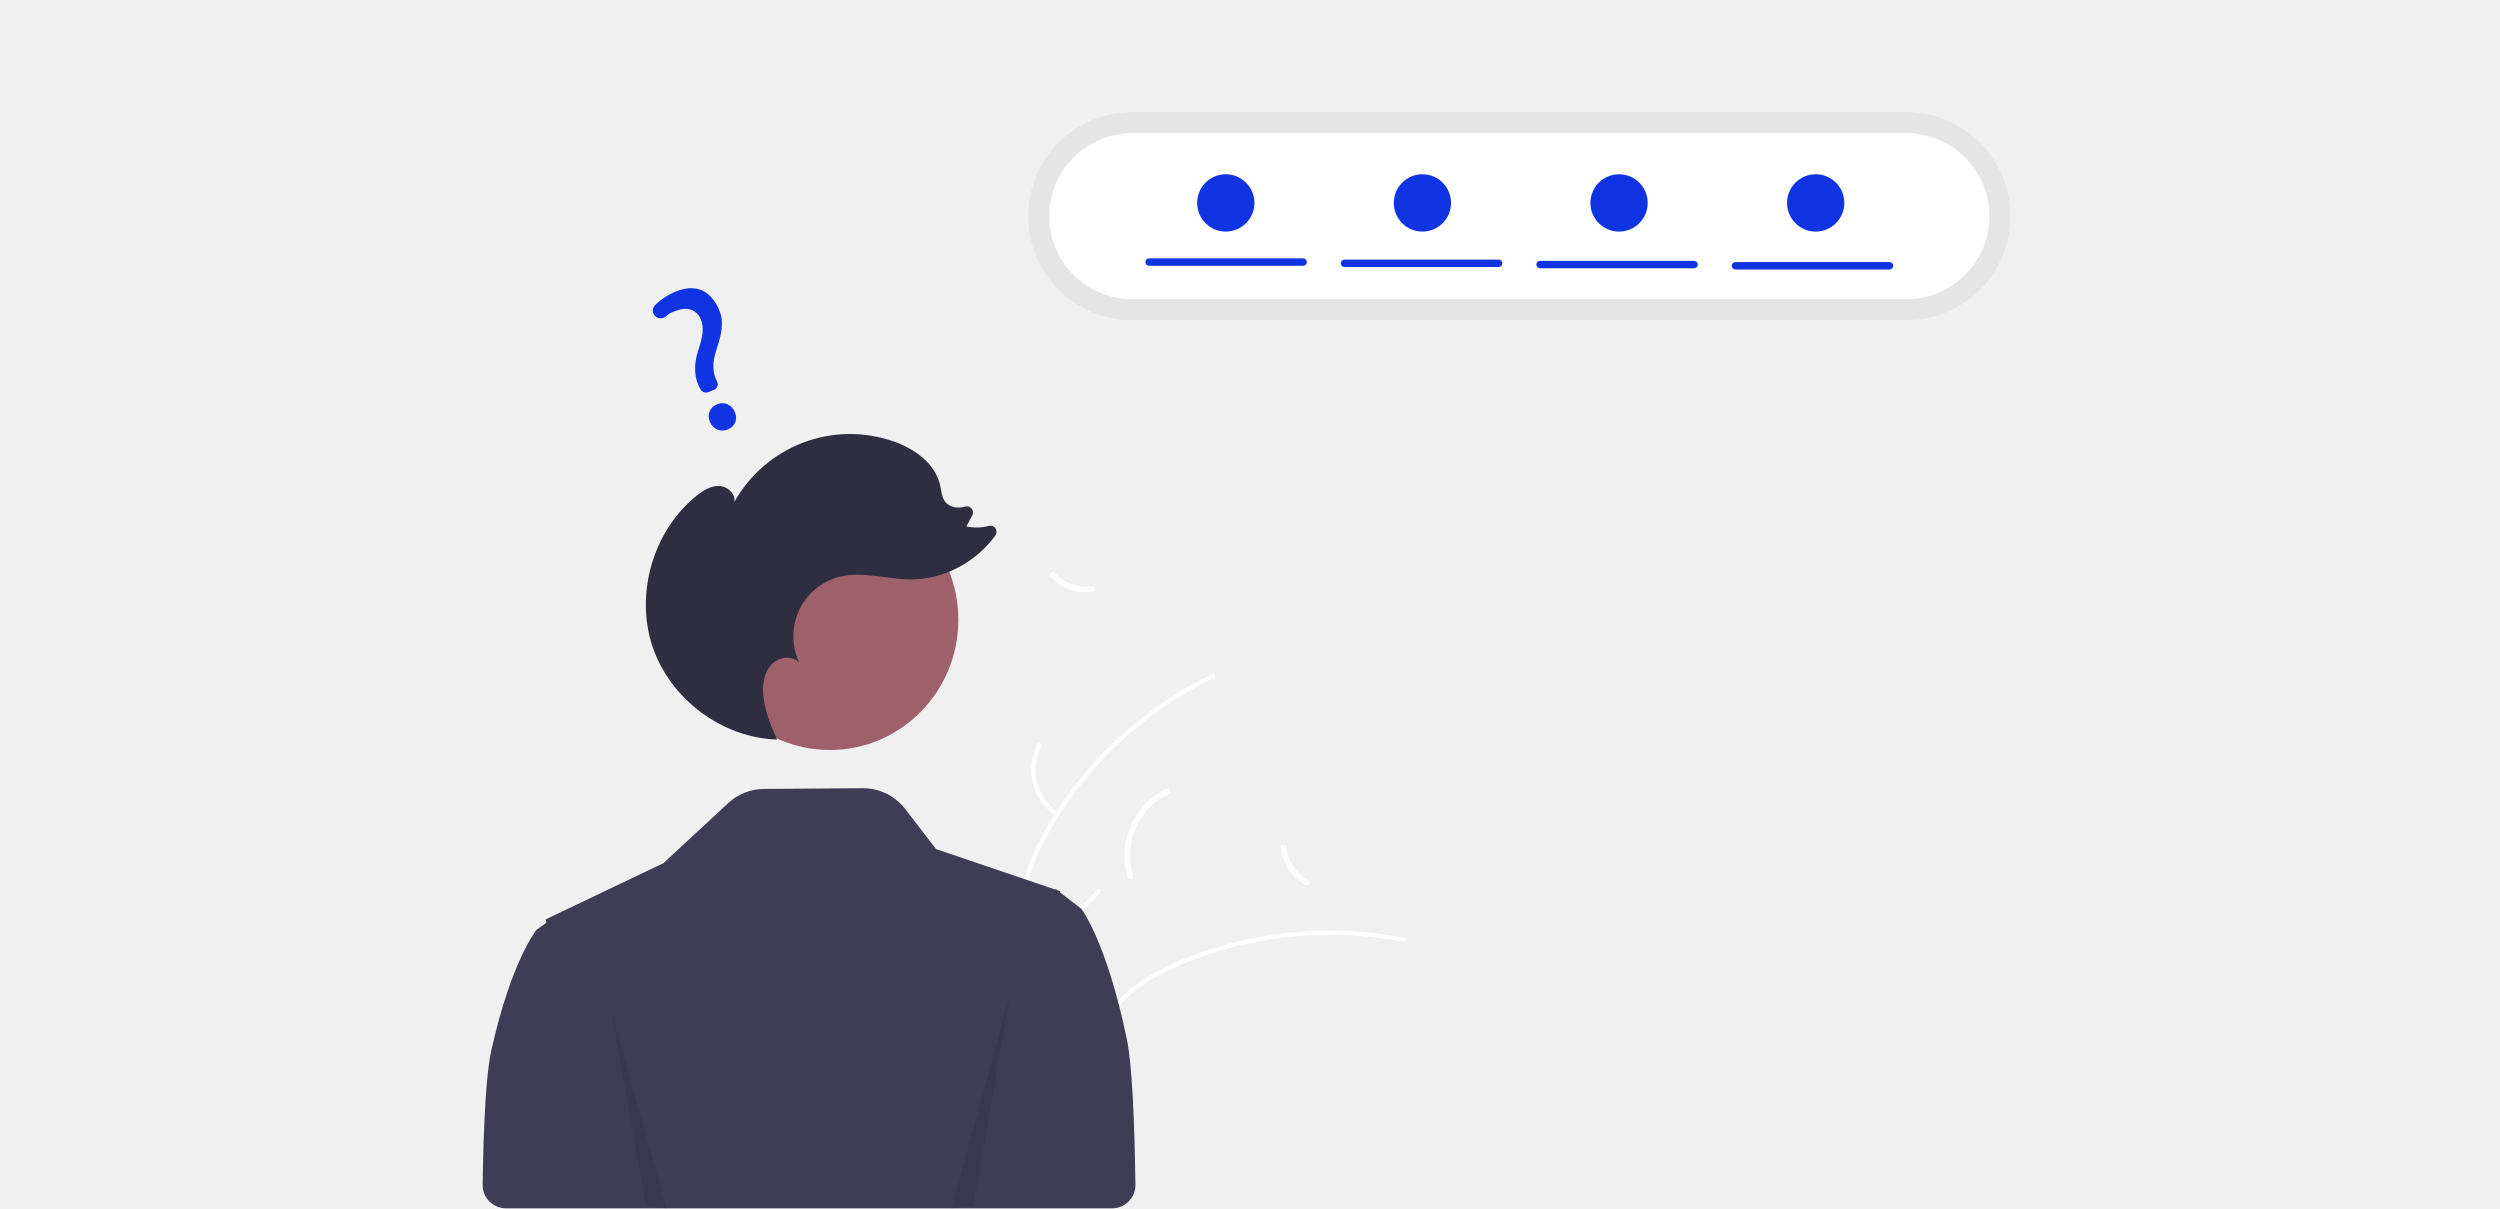
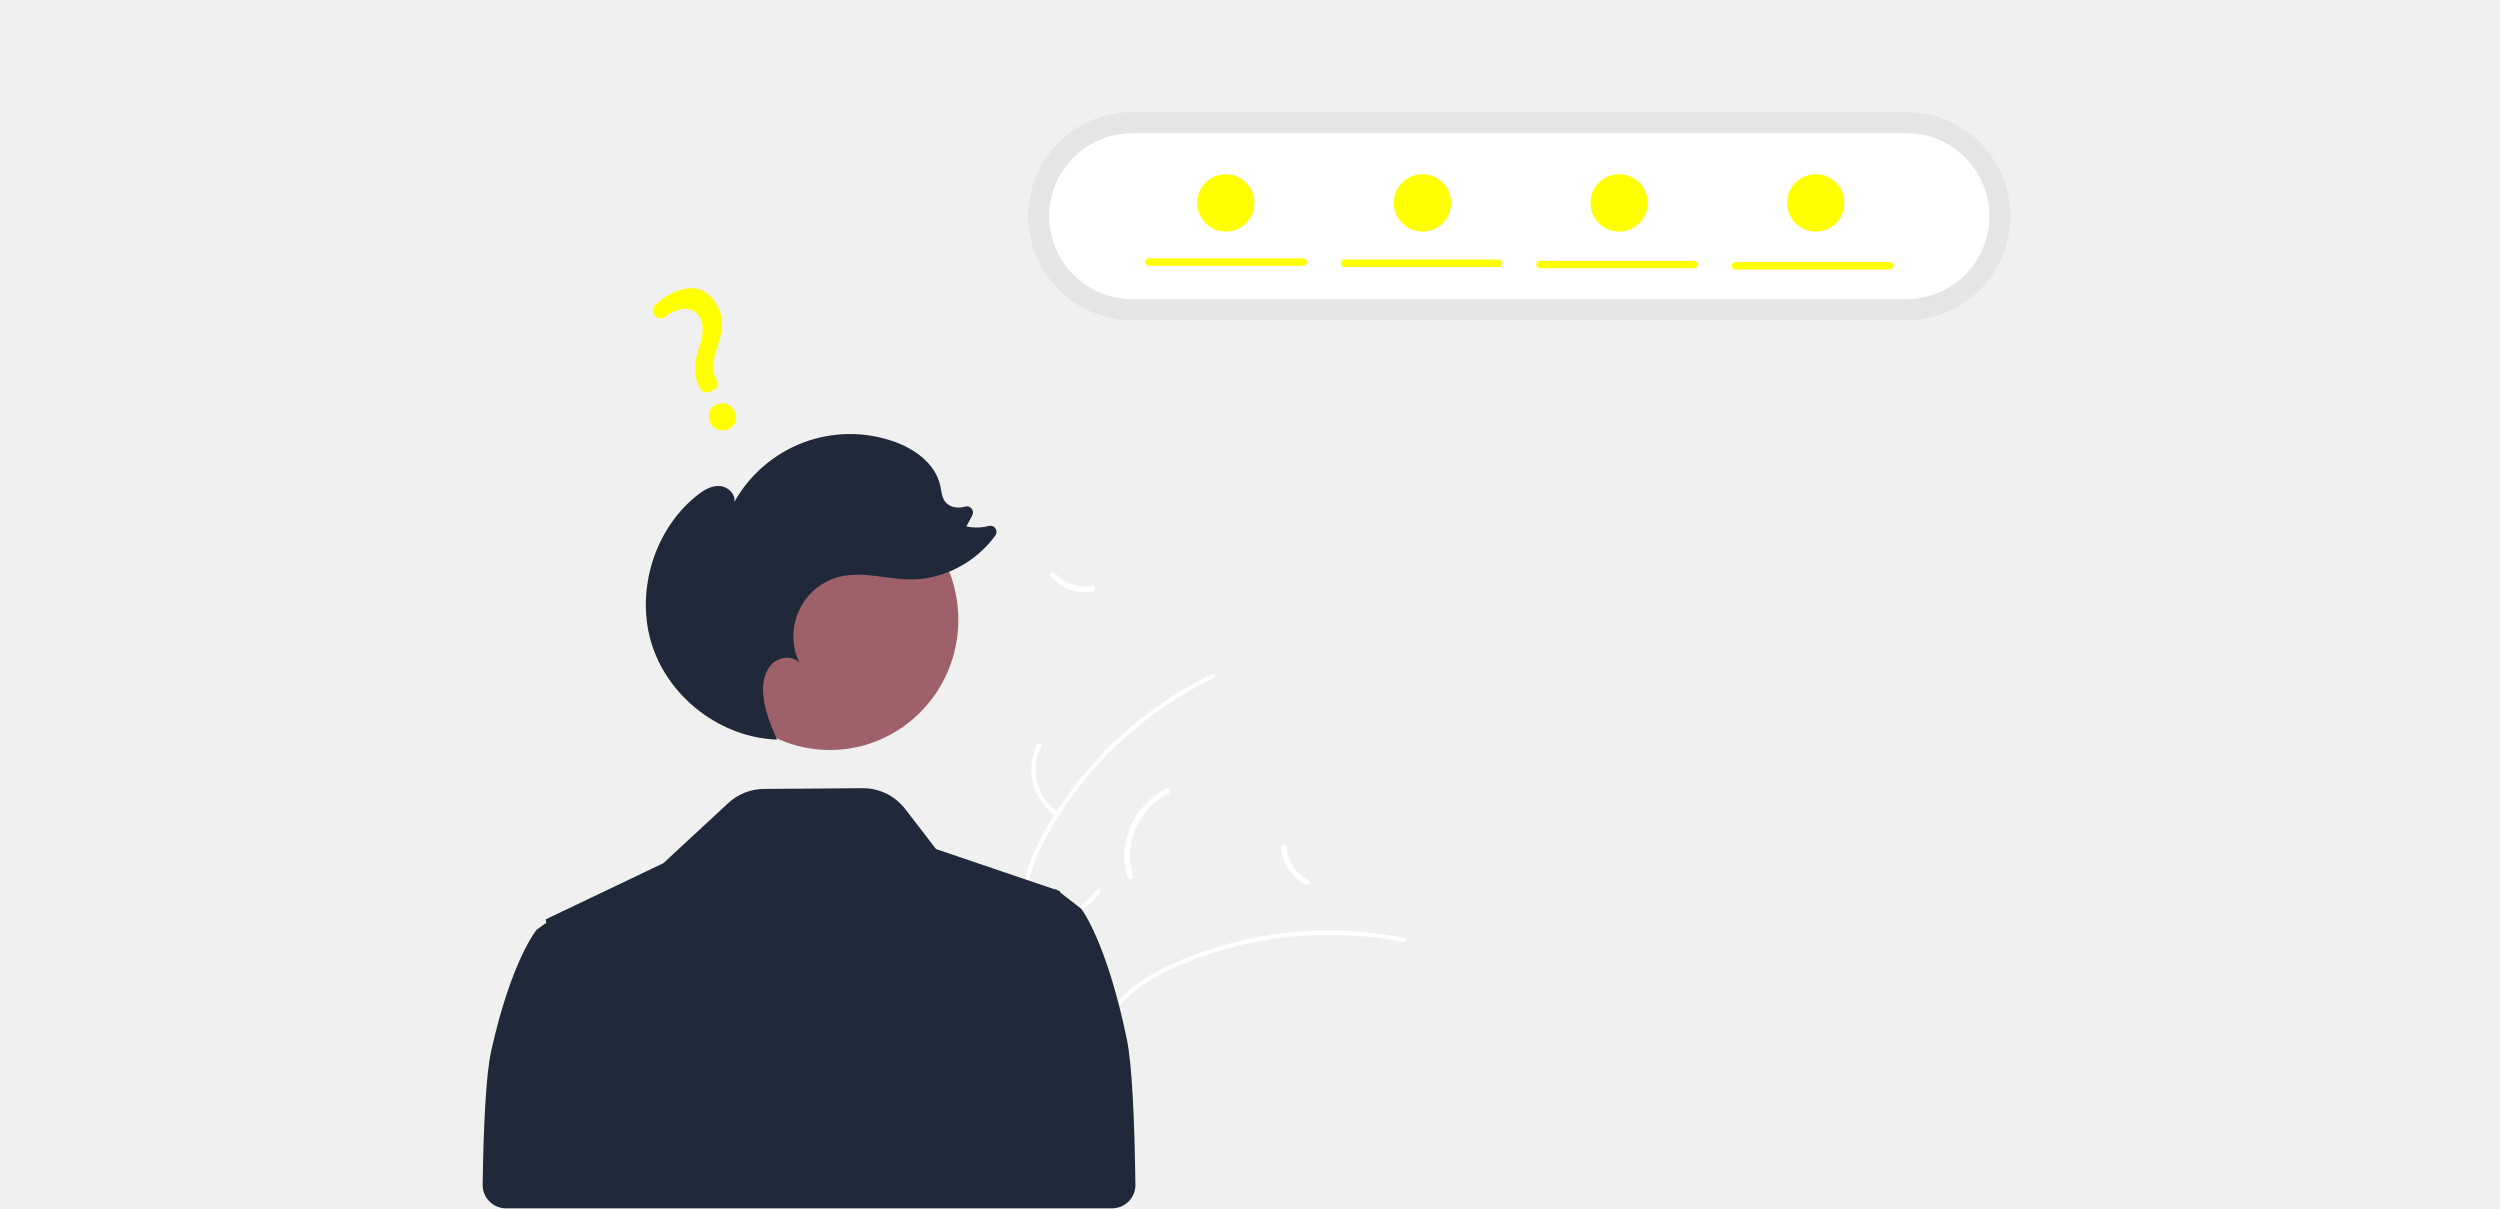
<svg xmlns="http://www.w3.org/2000/svg" preserveAspectRatio="xMidYMid meet" viewBox="0 0 720 348" fill="none">
  <path d="M282.111 235.568C295.687 211.688 321.585 193.351 349 195.118C328.778 217.106 316.986 245.538 315.711 275.383C315.26 286.895 315.959 299.746 308.314 308.366C303.558 313.729 296.288 316.327 289.14 316.872C281.991 317.417 274.845 316.125 267.792 314.839L266.081 315.365C265.429 287.903 268.534 259.449 282.111 235.568Z" fill="#F0F0F0" />
  <path d="M349.631 195.215C329.217 205.035 311.81 221.437 301.125 241.44C298.815 245.765 296.848 250.353 295.99 255.204C295.132 260.057 295.731 264.676 297.39 269.286C298.906 273.5 300.946 277.635 301.411 282.144C301.901 286.896 300.151 291.34 297.001 294.867C293.147 299.182 287.972 301.856 282.819 304.295C277.099 307.003 271.114 309.726 267.062 314.78C266.571 315.392 265.649 314.595 266.139 313.984C273.189 305.19 285.256 303.537 293.623 296.453C297.528 293.147 300.459 288.646 300.274 283.372C300.112 278.759 298.013 274.494 296.441 270.24C294.79 265.774 293.967 261.284 294.559 256.522C295.164 251.651 296.956 246.977 299.145 242.612C304.083 232.769 310.84 223.732 318.581 215.92C327.477 206.94 337.845 199.547 349.236 194.062C349.941 193.722 350.332 194.878 349.631 195.215Z" fill="white" />
  <path d="M303.934 234.876C300.694 232.592 298.401 229.271 297.466 225.507C296.531 221.744 297.013 217.782 298.828 214.33C299.197 213.632 300.338 214.153 299.968 214.852C298.273 218.063 297.823 221.754 298.702 225.257C299.58 228.76 301.729 231.845 304.759 233.955C305.417 234.414 304.588 235.333 303.934 234.876Z" fill="white" />
  <path d="M295.551 267.759C303.557 266.596 310.828 262.477 315.914 256.222C316.418 255.602 317.359 256.411 316.857 257.031C311.551 263.53 303.976 267.801 295.642 268.993C294.847 269.106 294.76 267.871 295.551 267.759Z" fill="white" />
-   <path d="M303.704 164.936C305.049 166.429 306.744 167.565 308.636 168.24C310.529 168.916 312.559 169.11 314.545 168.806C315.562 168.647 315.673 170.244 314.662 170.402C312.466 170.728 310.224 170.51 308.132 169.769C306.04 169.027 304.161 167.784 302.659 166.147C302.505 166.005 302.41 165.809 302.395 165.6C302.379 165.39 302.444 165.182 302.576 165.019C302.715 164.859 302.912 164.761 303.123 164.745C303.334 164.73 303.543 164.798 303.704 164.936Z" fill="white" />
+   <path d="M303.704 164.935C305.049 166.428 306.744 167.564 308.636 168.239C310.529 168.915 312.559 169.109 314.545 168.805C315.562 168.646 315.673 170.243 314.662 170.401C312.466 170.727 310.224 170.51 308.132 169.768C306.04 169.026 304.161 167.783 302.659 166.146C302.505 166.004 302.41 165.808 302.395 165.599C302.379 165.389 302.444 165.181 302.576 165.018C302.715 164.858 302.912 164.76 303.123 164.744C303.334 164.729 303.543 164.797 303.704 164.935Z" fill="white" />
  <path d="M404 270.204C403.519 270.294 403.039 270.384 402.554 270.483C396.098 271.724 389.753 273.491 383.581 275.767C383.102 275.936 382.618 276.114 382.144 276.296C367.333 281.939 353.69 290.304 341.91 300.966C337.227 305.213 332.87 309.813 328.879 314.726C323.368 321.511 317.928 329.309 310.725 333.733C309.979 334.203 309.205 334.626 308.407 335L266.917 317.66C266.842 317.573 266.763 317.495 266.688 317.407L265 316.791C265.188 316.524 265.389 316.25 265.578 315.982C265.686 315.826 265.804 315.674 265.913 315.518C265.988 315.416 266.064 315.313 266.126 315.216C266.151 315.182 266.176 315.148 266.197 315.123C266.259 315.026 266.327 314.943 266.385 314.855C267.505 313.322 268.637 311.794 269.781 310.271C269.785 310.262 269.785 310.262 269.798 310.256C278.549 298.676 288.335 287.73 299.459 278.629C299.794 278.356 300.132 278.072 300.486 277.806C305.523 273.732 310.882 270.079 316.51 266.885C319.597 265.146 322.769 263.565 326.015 262.149C334.408 258.507 343.317 256.217 352.417 255.364C370.557 253.667 389.033 257.834 402.946 269.317C403.301 269.611 403.648 269.901 404 270.204Z" fill="#F0F0F0" />
  <path d="M404.199 271.321C381.899 266.854 358.03 269.492 337.369 279.089C332.902 281.164 328.551 283.659 324.93 287.035C321.308 290.413 318.994 294.486 317.536 299.191C316.203 303.493 315.337 308.047 312.983 311.95C310.502 316.063 306.412 318.573 301.755 319.499C296.056 320.632 290.291 319.647 284.687 318.488C278.464 317.201 272.022 315.766 265.718 317.373C264.954 317.568 264.697 316.37 265.459 316.175C276.427 313.379 287.098 319.354 298.088 318.729C303.217 318.437 308.288 316.596 311.329 312.248C313.989 308.446 314.886 303.75 316.198 299.383C317.576 294.797 319.632 290.693 322.986 287.227C326.417 283.682 330.679 281.012 335.074 278.832C344.984 273.915 355.864 270.747 366.793 269.158C379.353 267.331 392.133 267.668 404.58 270.156C405.35 270.31 404.965 271.474 404.199 271.321Z" fill="white" />
-   <path d="M324.775 252.642C323.305 247.771 323.612 242.534 325.643 237.869C327.673 233.204 331.293 229.413 335.857 227.173C336.782 226.723 337.524 228.141 336.598 228.592C332.344 230.669 328.972 234.201 327.09 238.549C325.209 242.898 324.942 247.776 326.337 252.305C326.639 253.289 325.075 253.621 324.775 252.642Z" fill="white" />
-   <path d="M290.822 280.467C299.935 285.463 310.594 286.837 320.674 284.315C321.673 284.064 322.009 285.628 321.012 285.879C310.517 288.485 299.427 287.032 289.955 281.812C289.053 281.314 289.924 279.971 290.822 280.467Z" fill="white" />
-   <path d="M370.5 243.871C370.676 245.874 371.347 247.803 372.451 249.483C373.556 251.163 375.06 252.542 376.829 253.496C377.737 253.982 376.865 255.324 375.962 254.841C374.013 253.777 372.354 252.253 371.13 250.399C369.905 248.546 369.152 246.42 368.937 244.209C368.9 244.002 368.942 243.788 369.056 243.612C369.17 243.435 369.346 243.308 369.55 243.258C369.757 243.214 369.973 243.254 370.151 243.369C370.329 243.483 370.454 243.664 370.5 243.871Z" fill="white" />
-   <path d="M324.52 299.253C318.702 271.131 311.428 261.755 311.428 261.755L308.65 259.601L305.308 257.006L305.324 256.673L304.532 256.404L304.345 256.259L304.04 256.025L303.991 256.078L303.888 256.185L288.767 251.047L269.583 244.534L260.7 232.993C259.254 231.113 257.391 229.594 255.259 228.554C253.126 227.515 250.782 226.983 248.409 227L220.039 227.21C216.203 227.239 212.517 228.7 209.704 231.308L191.057 248.597L162.002 262.467L161.953 262.418L161.648 262.636L157.158 264.782L157.343 265.746L154.565 267.75C154.565 267.75 147.291 276.474 141.473 302.641C139.992 309.3 139.264 323.582 139.001 341.182C138.988 342.073 139.152 342.957 139.483 343.783C139.815 344.61 140.308 345.362 140.933 345.996C141.558 346.631 142.303 347.134 143.125 347.478C143.946 347.822 144.828 348 145.719 348H300.911L320.281 348C321.171 348 322.053 347.822 322.874 347.479C323.695 347.135 324.44 346.632 325.065 345.998C325.69 345.365 326.182 344.613 326.515 343.788C326.847 342.962 327.012 342.079 326.999 341.189C326.743 322.038 326.014 306.473 324.52 299.253Z" fill="#3F3D56" />
-   <path d="M326.049 32.293C318.112 32.293 310.5 35.45 304.887 41.069C299.275 46.688 296.122 54.31 296.122 62.257C296.122 70.204 299.275 77.825 304.887 83.444C310.5 89.063 318.112 92.22 326.049 92.22H549.073C557.01 92.22 564.622 89.063 570.235 83.444C575.847 77.825 579 70.204 579 62.257C579 54.31 575.847 46.688 570.235 41.069C564.622 35.45 557.01 32.293 549.073 32.293H326.049Z" fill="#E5E5E5" />
-   <path d="M326.049 38.357C319.718 38.357 313.647 40.875 309.17 45.357C304.694 49.839 302.179 55.918 302.179 62.257C302.179 68.595 304.694 74.674 309.17 79.156C313.647 83.638 319.718 86.156 326.049 86.156H549.073C555.404 86.156 561.476 83.638 565.952 79.156C570.429 74.674 572.943 68.595 572.943 62.257C572.943 55.918 570.429 49.839 565.952 45.357C561.476 40.875 555.404 38.357 549.073 38.357H326.049Z" fill="white" />
+   <path d="M324.775 252.642C323.305 247.771 323.613 242.534 325.643 237.869C327.673 233.204 331.293 229.413 335.858 227.173C336.783 226.723 337.524 228.141 336.598 228.592C332.344 230.669 328.972 234.201 327.091 238.549C325.209 242.898 324.942 247.776 326.337 252.305C326.639 253.289 325.075 253.621 324.775 252.642Z" fill="white" />
+   <path d="M290.821 280.467C299.934 285.464 310.594 286.838 320.674 284.315C321.672 284.064 322.008 285.629 321.011 285.879C310.517 288.485 299.427 287.033 289.955 281.812C289.052 281.314 289.923 279.972 290.821 280.467Z" fill="white" />
+   <path d="M370.5 243.871C370.676 245.874 371.347 247.803 372.451 249.483C373.556 251.163 375.06 252.542 376.829 253.496C377.737 253.982 376.865 255.324 375.962 254.841C374.013 253.777 372.354 252.253 371.129 250.399C369.905 248.546 369.152 246.42 368.937 244.209C368.9 244.002 368.942 243.788 369.056 243.612C369.169 243.435 369.346 243.308 369.55 243.258C369.757 243.214 369.973 243.254 370.151 243.369C370.329 243.483 370.454 243.664 370.5 243.871Z" fill="white" />
+   <path d="M324.52 299.253C318.702 271.131 311.428 261.755 311.428 261.755L308.65 259.601L305.308 257.006L305.324 256.673L304.532 256.404L304.345 256.259L304.04 256.025L303.991 256.078L303.888 256.185L288.767 251.047L269.583 244.534L260.7 232.993C259.254 231.113 257.391 229.594 255.259 228.554C253.126 227.515 250.782 226.983 248.409 227L220.039 227.21C216.203 227.239 212.517 228.7 209.704 231.308L191.057 248.597L162.002 262.467L161.953 262.418L161.648 262.636L157.158 264.782L157.343 265.746L154.565 267.75C154.565 267.75 147.291 276.474 141.473 302.641C139.992 309.3 139.264 323.582 139.001 341.182C138.988 342.073 139.152 342.957 139.483 343.783C139.815 344.61 140.308 345.362 140.933 345.996C141.558 346.631 142.303 347.134 143.125 347.478C143.946 347.822 144.828 348 145.719 348H300.911L320.281 348C321.171 348 322.053 347.822 322.874 347.479C323.695 347.135 324.44 346.632 325.065 345.998C325.69 345.365 326.182 344.613 326.515 343.788C326.847 342.962 327.012 342.079 326.999 341.189C326.743 322.038 326.014 306.473 324.52 299.253Z" fill="#202939" />
+   <path d="M326.048 32.293C318.111 32.293 310.499 35.45 304.886 41.069C299.274 46.688 296.121 54.31 296.121 62.257C296.121 70.204 299.274 77.825 304.886 83.444C310.499 89.063 318.111 92.22 326.048 92.22H549.072C557.009 92.22 564.621 89.063 570.234 83.444C575.846 77.825 578.999 70.204 578.999 62.257C578.999 54.31 575.846 46.688 570.234 41.069C564.621 35.45 557.009 32.293 549.072 32.293H326.048Z" fill="#E5E5E5" />
+   <path d="M326.05 38.357C319.719 38.357 313.648 40.875 309.171 45.357C304.695 49.84 302.18 55.919 302.18 62.257C302.18 68.596 304.695 74.674 309.171 79.157C313.648 83.639 319.719 86.157 326.05 86.157H549.074C555.405 86.157 561.477 83.639 565.953 79.157C570.43 74.674 572.944 68.596 572.944 62.257C572.944 55.919 570.43 49.84 565.953 45.357C561.477 40.875 555.405 38.357 549.074 38.357H326.05Z" fill="white" />
  <path d="M239 216C259.435 216 276 199.211 276 178.5C276 157.789 259.435 141 239 141C218.565 141 202 157.789 202 178.5C202 199.211 218.565 216 239 216Z" fill="#9E616A" />
-   <path d="M200.604 142.788C202.489 141.273 204.692 139.88 207.102 139.958C209.512 140.036 211.956 142.229 211.456 144.605C215.883 136.71 222.929 130.639 231.357 127.456C239.785 124.273 249.057 124.181 257.545 127.198C263.535 129.326 269.408 133.584 270.784 139.83C271.138 141.433 271.213 143.191 272.207 144.493C273.46 146.134 275.858 146.505 277.832 145.928C277.852 145.922 277.871 145.916 277.891 145.91C278.225 145.796 278.585 145.784 278.925 145.878C279.264 145.972 279.569 146.166 279.798 146.436C280.027 146.705 280.171 147.038 280.21 147.391C280.249 147.743 280.183 148.1 280.019 148.414L278.324 151.598C280.46 152.077 282.68 152.03 284.794 151.459C285.146 151.366 285.517 151.385 285.857 151.513C286.197 151.641 286.489 151.872 286.694 152.174C286.899 152.476 287.005 152.835 287 153.201C286.994 153.566 286.876 153.921 286.663 154.217C281.074 161.945 271.738 166.935 262.211 166.876C255.44 166.834 248.598 164.484 242.008 166.052C239.459 166.659 237.077 167.833 235.036 169.488C232.996 171.143 231.35 173.237 230.218 175.617C229.086 177.996 228.497 180.601 228.495 183.24C228.493 185.878 229.077 188.484 230.205 190.865C228.181 188.635 224.267 189.163 222.196 191.35C220.125 193.537 219.589 196.801 219.798 199.815C220.117 204.426 221.91 208.771 223.801 213C207.948 212.497 192.953 201.296 187.906 186.146C182.838 170.933 188.15 152.795 200.604 142.788Z" fill="#2F2E41" />
+   <path d="M200.604 142.788C202.489 141.273 204.692 139.88 207.102 139.958C209.512 140.036 211.956 142.229 211.456 144.605C215.883 136.71 222.929 130.639 231.357 127.456C239.785 124.273 249.057 124.181 257.545 127.198C263.535 129.326 269.408 133.584 270.784 139.83C271.138 141.433 271.213 143.191 272.207 144.493C273.46 146.134 275.858 146.505 277.832 145.928C277.852 145.922 277.871 145.916 277.891 145.91C278.225 145.796 278.585 145.784 278.925 145.878C279.264 145.972 279.569 146.166 279.798 146.436C280.027 146.705 280.171 147.038 280.21 147.391C280.249 147.743 280.183 148.1 280.019 148.414L278.324 151.598C280.46 152.077 282.68 152.03 284.794 151.459C285.146 151.366 285.517 151.385 285.857 151.513C286.197 151.641 286.489 151.872 286.694 152.174C286.899 152.476 287.005 152.835 287 153.201C286.994 153.566 286.876 153.921 286.663 154.217C281.074 161.945 271.738 166.935 262.211 166.876C255.44 166.834 248.598 164.484 242.008 166.052C239.459 166.659 237.077 167.833 235.036 169.488C232.996 171.143 231.35 173.237 230.218 175.617C229.086 177.996 228.497 180.601 228.495 183.24C228.493 185.878 229.077 188.484 230.205 190.865C228.181 188.635 224.267 189.163 222.196 191.35C220.125 193.537 219.589 196.801 219.798 199.815C220.117 204.426 221.91 208.771 223.801 213C207.948 212.497 192.953 201.296 187.906 186.146C182.838 170.933 188.15 152.795 200.604 142.788Z" fill="#202939" />
  <path opacity="0.2" d="M176 291L186 347.458L192 348L176 291Z" fill="#202939" />
  <path opacity="0.2" d="M291 286L280.375 347.41L274 348L291 286Z" fill="#202939" />
-   <path d="M209.579 123.695C207.521 124.524 205.372 123.616 204.471 121.534C203.557 119.422 204.411 117.277 206.503 116.434C208.595 115.592 210.705 116.502 211.634 118.65C212.55 120.764 211.705 122.839 209.579 123.695ZM205.636 112.275L203.999 112.934C203.59 113.097 203.132 113.106 202.717 112.959C202.302 112.812 201.959 112.52 201.756 112.141L201.675 111.988C199.914 108.924 199.712 105.2 201.079 100.926C202.345 97.092 202.871 94.395 201.813 91.952C200.59 89.127 197.979 88.243 194.65 89.524C193.358 90.044 192.947 90.036 191.931 91.009C191.71 91.223 191.446 91.392 191.156 91.505C190.866 91.619 190.555 91.675 190.242 91.671C189.939 91.667 189.64 91.605 189.363 91.488C189.085 91.371 188.835 91.201 188.628 90.988C188.227 90.579 188.003 90.038 188 89.475C187.997 88.912 188.216 88.369 188.612 87.956C190.32 86.231 192.38 84.866 194.663 83.948C201.817 81.067 205.418 85.321 207.066 89.128C208.678 92.852 207.771 96.306 206.314 100.781C205.093 104.499 205.164 107.254 206.551 109.994C206.652 110.201 206.707 110.425 206.715 110.653C206.723 110.882 206.683 111.109 206.598 111.323C206.512 111.536 206.383 111.73 206.217 111.894C206.052 112.057 205.854 112.187 205.636 112.275Z" fill="#1134E3" />
-   <path d="M375.312 76.547H330.938C330.797 76.549 330.658 76.522 330.527 76.468C330.397 76.415 330.278 76.336 330.178 76.237C330.078 76.137 329.999 76.019 329.944 75.889C329.89 75.758 329.862 75.618 329.862 75.477C329.862 75.336 329.89 75.197 329.944 75.066C329.999 74.936 330.078 74.818 330.178 74.718C330.278 74.619 330.397 74.54 330.527 74.487C330.658 74.433 330.797 74.406 330.938 74.407H375.312C375.594 74.409 375.864 74.523 376.063 74.723C376.262 74.924 376.374 75.195 376.374 75.477C376.374 75.76 376.262 76.031 376.063 76.231C375.864 76.432 375.594 76.546 375.312 76.547Z" fill="#1134E3" />
-   <path d="M431.603 76.904H387.229C387.088 76.905 386.948 76.878 386.818 76.825C386.687 76.771 386.568 76.693 386.468 76.593C386.368 76.494 386.289 76.375 386.235 76.245C386.181 76.115 386.153 75.975 386.153 75.834C386.153 75.693 386.181 75.553 386.235 75.423C386.289 75.292 386.368 75.174 386.468 75.075C386.568 74.975 386.687 74.896 386.818 74.843C386.948 74.79 387.088 74.763 387.229 74.764H431.603C431.744 74.763 431.883 74.79 432.014 74.843C432.144 74.896 432.263 74.975 432.363 75.075C432.463 75.174 432.542 75.292 432.597 75.423C432.651 75.553 432.679 75.693 432.679 75.834C432.679 75.975 432.651 76.115 432.597 76.245C432.542 76.375 432.463 76.494 432.363 76.593C432.263 76.693 432.144 76.771 432.014 76.825C431.883 76.878 431.744 76.905 431.603 76.904Z" fill="#1134E3" />
-   <path d="M487.893 77.261H443.519C443.237 77.259 442.967 77.145 442.768 76.945C442.569 76.744 442.458 76.473 442.458 76.191C442.458 75.908 442.569 75.637 442.768 75.437C442.967 75.236 443.237 75.123 443.519 75.121H487.893C488.034 75.12 488.174 75.147 488.304 75.2C488.435 75.253 488.554 75.332 488.654 75.431C488.754 75.531 488.833 75.649 488.887 75.779C488.941 75.91 488.969 76.05 488.969 76.191C488.969 76.332 488.941 76.472 488.887 76.602C488.833 76.732 488.754 76.851 488.654 76.95C488.554 77.049 488.435 77.128 488.304 77.181C488.174 77.235 488.034 77.262 487.893 77.261Z" fill="#1134E3" />
-   <path d="M544.184 77.617H499.81C499.528 77.615 499.258 77.502 499.059 77.301C498.86 77.101 498.749 76.83 498.749 76.547C498.749 76.265 498.86 75.993 499.059 75.793C499.258 75.593 499.528 75.479 499.81 75.477H544.184C544.466 75.479 544.736 75.593 544.935 75.793C545.134 75.993 545.245 76.265 545.245 76.547C545.245 76.83 545.134 77.101 544.935 77.301C544.736 77.502 544.466 77.615 544.184 77.617Z" fill="#1134E3" />
-   <path d="M353.028 66.699C357.582 66.699 361.275 63.002 361.275 58.441C361.275 53.881 357.582 50.184 353.028 50.184C348.473 50.184 344.78 53.881 344.78 58.441C344.78 63.002 348.473 66.699 353.028 66.699Z" fill="#1134E3" />
-   <path d="M409.658 66.699C414.213 66.699 417.905 63.002 417.905 58.441C417.905 53.881 414.213 50.184 409.658 50.184C405.103 50.184 401.411 53.881 401.411 58.441C401.411 63.002 405.103 66.699 409.658 66.699Z" fill="#1134E3" />
-   <path d="M466.289 66.699C470.843 66.699 474.536 63.002 474.536 58.441C474.536 53.881 470.843 50.184 466.289 50.184C461.734 50.184 458.042 53.881 458.042 58.441C458.042 63.002 461.734 66.699 466.289 66.699Z" fill="#1134E3" />
-   <path d="M522.919 66.699C527.474 66.699 531.166 63.002 531.166 58.441C531.166 53.881 527.474 50.184 522.919 50.184C518.365 50.184 514.672 53.881 514.672 58.441C514.672 63.002 518.365 66.699 522.919 66.699Z" fill="#1134E3" />
+   <path class="pos_svg_theme_color" d="M209.579 123.695C207.521 124.524 205.372 123.616 204.471 121.534C203.557 119.422 204.411 117.277 206.503 116.434C208.595 115.592 210.705 116.502 211.634 118.65C212.55 120.764 211.705 122.839 209.579 123.695ZM205.636 112.275L203.999 112.934C203.59 113.097 203.132 113.106 202.717 112.959C202.302 112.812 201.959 112.52 201.756 112.141L201.675 111.988C199.914 108.924 199.712 105.2 201.079 100.926C202.345 97.092 202.871 94.395 201.813 91.952C200.59 89.127 197.979 88.243 194.65 89.524C193.358 90.044 192.947 90.036 191.931 91.009C191.71 91.223 191.446 91.392 191.156 91.505C190.866 91.619 190.555 91.675 190.242 91.671C189.939 91.667 189.64 91.605 189.363 91.488C189.085 91.371 188.835 91.201 188.628 90.988C188.227 90.579 188.003 90.038 188 89.475C187.997 88.912 188.216 88.369 188.612 87.956C190.32 86.231 192.38 84.866 194.663 83.948C201.817 81.067 205.418 85.321 207.066 89.128C208.678 92.852 207.771 96.306 206.314 100.781C205.093 104.499 205.164 107.254 206.551 109.994C206.652 110.201 206.707 110.425 206.715 110.653C206.723 110.882 206.683 111.109 206.598 111.323C206.512 111.536 206.383 111.73 206.217 111.894C206.052 112.057 205.854 112.187 205.636 112.275Z" fill="yellow" />
+   <path class="pos_svg_theme_color" d="M375.313 76.546H330.939C330.798 76.547 330.659 76.52 330.528 76.467C330.398 76.414 330.279 76.335 330.179 76.236C330.079 76.136 329.999 76.018 329.945 75.888C329.891 75.757 329.863 75.618 329.863 75.476C329.863 75.335 329.891 75.195 329.945 75.065C329.999 74.935 330.079 74.817 330.179 74.717C330.279 74.618 330.398 74.539 330.528 74.486C330.659 74.432 330.798 74.405 330.939 74.406H375.313C375.595 74.408 375.865 74.522 376.064 74.722C376.263 74.923 376.375 75.194 376.375 75.476C376.375 75.759 376.263 76.03 376.064 76.231C375.865 76.431 375.595 76.545 375.313 76.546Z" fill="yellow" />
+   <path class="pos_svg_theme_color" d="M431.602 76.904H387.228C387.087 76.905 386.948 76.878 386.817 76.825C386.687 76.771 386.568 76.693 386.468 76.593C386.368 76.494 386.289 76.375 386.234 76.245C386.18 76.115 386.152 75.975 386.152 75.834C386.152 75.693 386.18 75.553 386.234 75.423C386.289 75.292 386.368 75.174 386.468 75.075C386.568 74.975 386.687 74.896 386.817 74.843C386.948 74.79 387.087 74.763 387.228 74.764H431.602C431.743 74.763 431.883 74.79 432.013 74.843C432.144 74.896 432.263 74.975 432.363 75.075C432.463 75.174 432.542 75.292 432.596 75.423C432.65 75.553 432.678 75.693 432.678 75.834C432.678 75.975 432.65 76.115 432.596 76.245C432.542 76.375 432.463 76.494 432.363 76.593C432.263 76.693 432.144 76.771 432.013 76.825C431.883 76.878 431.743 76.905 431.602 76.904Z" fill="yellow" />
+   <path class="pos_svg_theme_color" d="M487.892 77.261H443.519C443.236 77.26 442.966 77.146 442.768 76.945C442.569 76.745 442.457 76.474 442.457 76.191C442.457 75.909 442.569 75.638 442.768 75.437C442.966 75.237 443.236 75.123 443.519 75.121H487.892C488.033 75.12 488.173 75.147 488.303 75.201C488.434 75.254 488.553 75.332 488.653 75.432C488.753 75.531 488.832 75.65 488.886 75.78C488.94 75.91 488.968 76.05 488.968 76.191C488.968 76.332 488.94 76.472 488.886 76.603C488.832 76.733 488.753 76.851 488.653 76.951C488.553 77.05 488.434 77.129 488.303 77.182C488.173 77.235 488.033 77.262 487.892 77.261Z" fill="yellow" />
+   <path class="pos_svg_theme_color" d="M544.183 77.617H499.81C499.527 77.615 499.257 77.501 499.059 77.301C498.86 77.1 498.748 76.829 498.748 76.547C498.748 76.264 498.86 75.993 499.059 75.793C499.257 75.592 499.527 75.478 499.81 75.477H544.183C544.465 75.478 544.735 75.592 544.934 75.793C545.133 75.993 545.245 76.264 545.245 76.547C545.245 76.829 545.133 77.1 544.934 77.301C544.735 77.501 544.465 77.615 544.183 77.617Z" fill="yellow" />
+   <path class="pos_svg_theme_color" d="M353.028 66.698C357.583 66.698 361.276 63.001 361.276 58.441C361.276 53.88 357.583 50.184 353.028 50.184C348.474 50.184 344.781 53.88 344.781 58.441C344.781 63.001 348.474 66.698 353.028 66.698Z" fill="yellow" />
+   <path class="pos_svg_theme_color" d="M409.657 66.698C414.212 66.698 417.904 63.001 417.904 58.441C417.904 53.88 414.212 50.184 409.657 50.184C405.103 50.184 401.41 53.88 401.41 58.441C401.41 63.001 405.103 66.698 409.657 66.698Z" fill="yellow" />
+   <path class="pos_svg_theme_color" d="M466.288 66.698C470.843 66.698 474.535 63.001 474.535 58.441C474.535 53.88 470.843 50.184 466.288 50.184C461.733 50.184 458.041 53.88 458.041 58.441C458.041 63.001 461.733 66.698 466.288 66.698Z" fill="yellow" />
+   <path class="pos_svg_theme_color" d="M522.919 66.698C527.474 66.698 531.166 63.001 531.166 58.441C531.166 53.88 527.474 50.184 522.919 50.184C518.364 50.184 514.672 53.88 514.672 58.441C514.672 63.001 518.364 66.698 522.919 66.698Z" fill="yellow" />
</svg>
